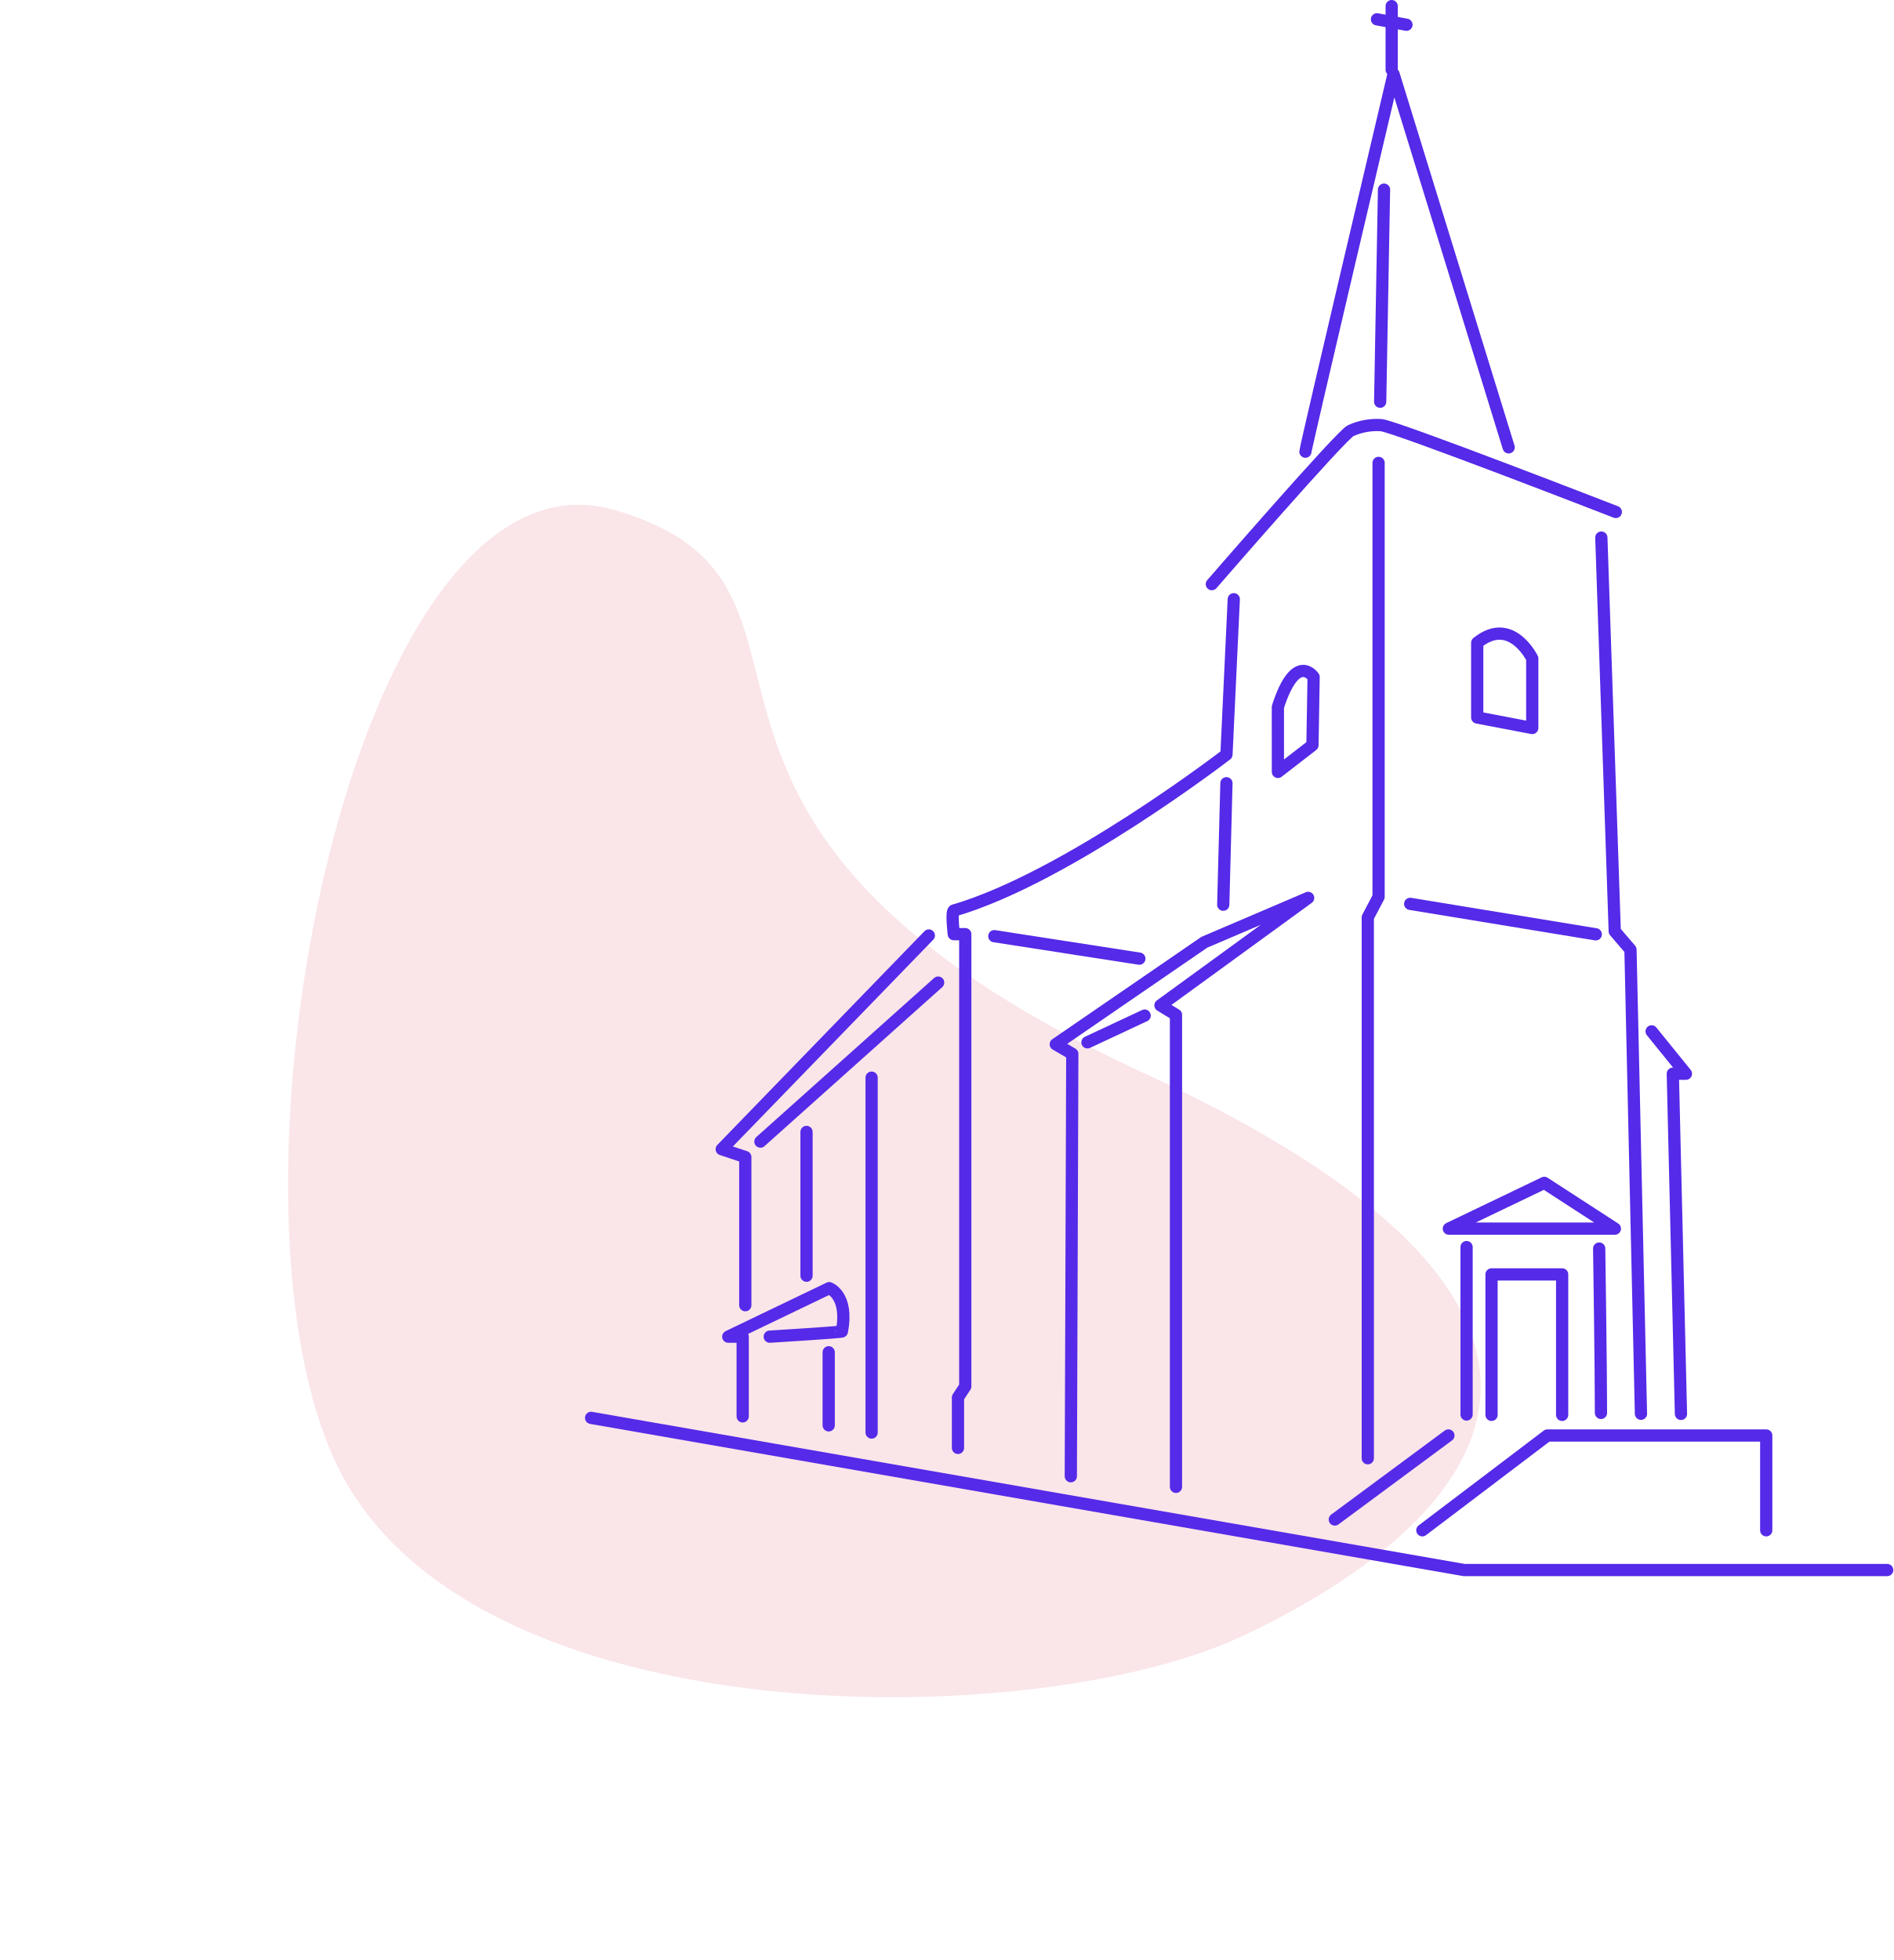
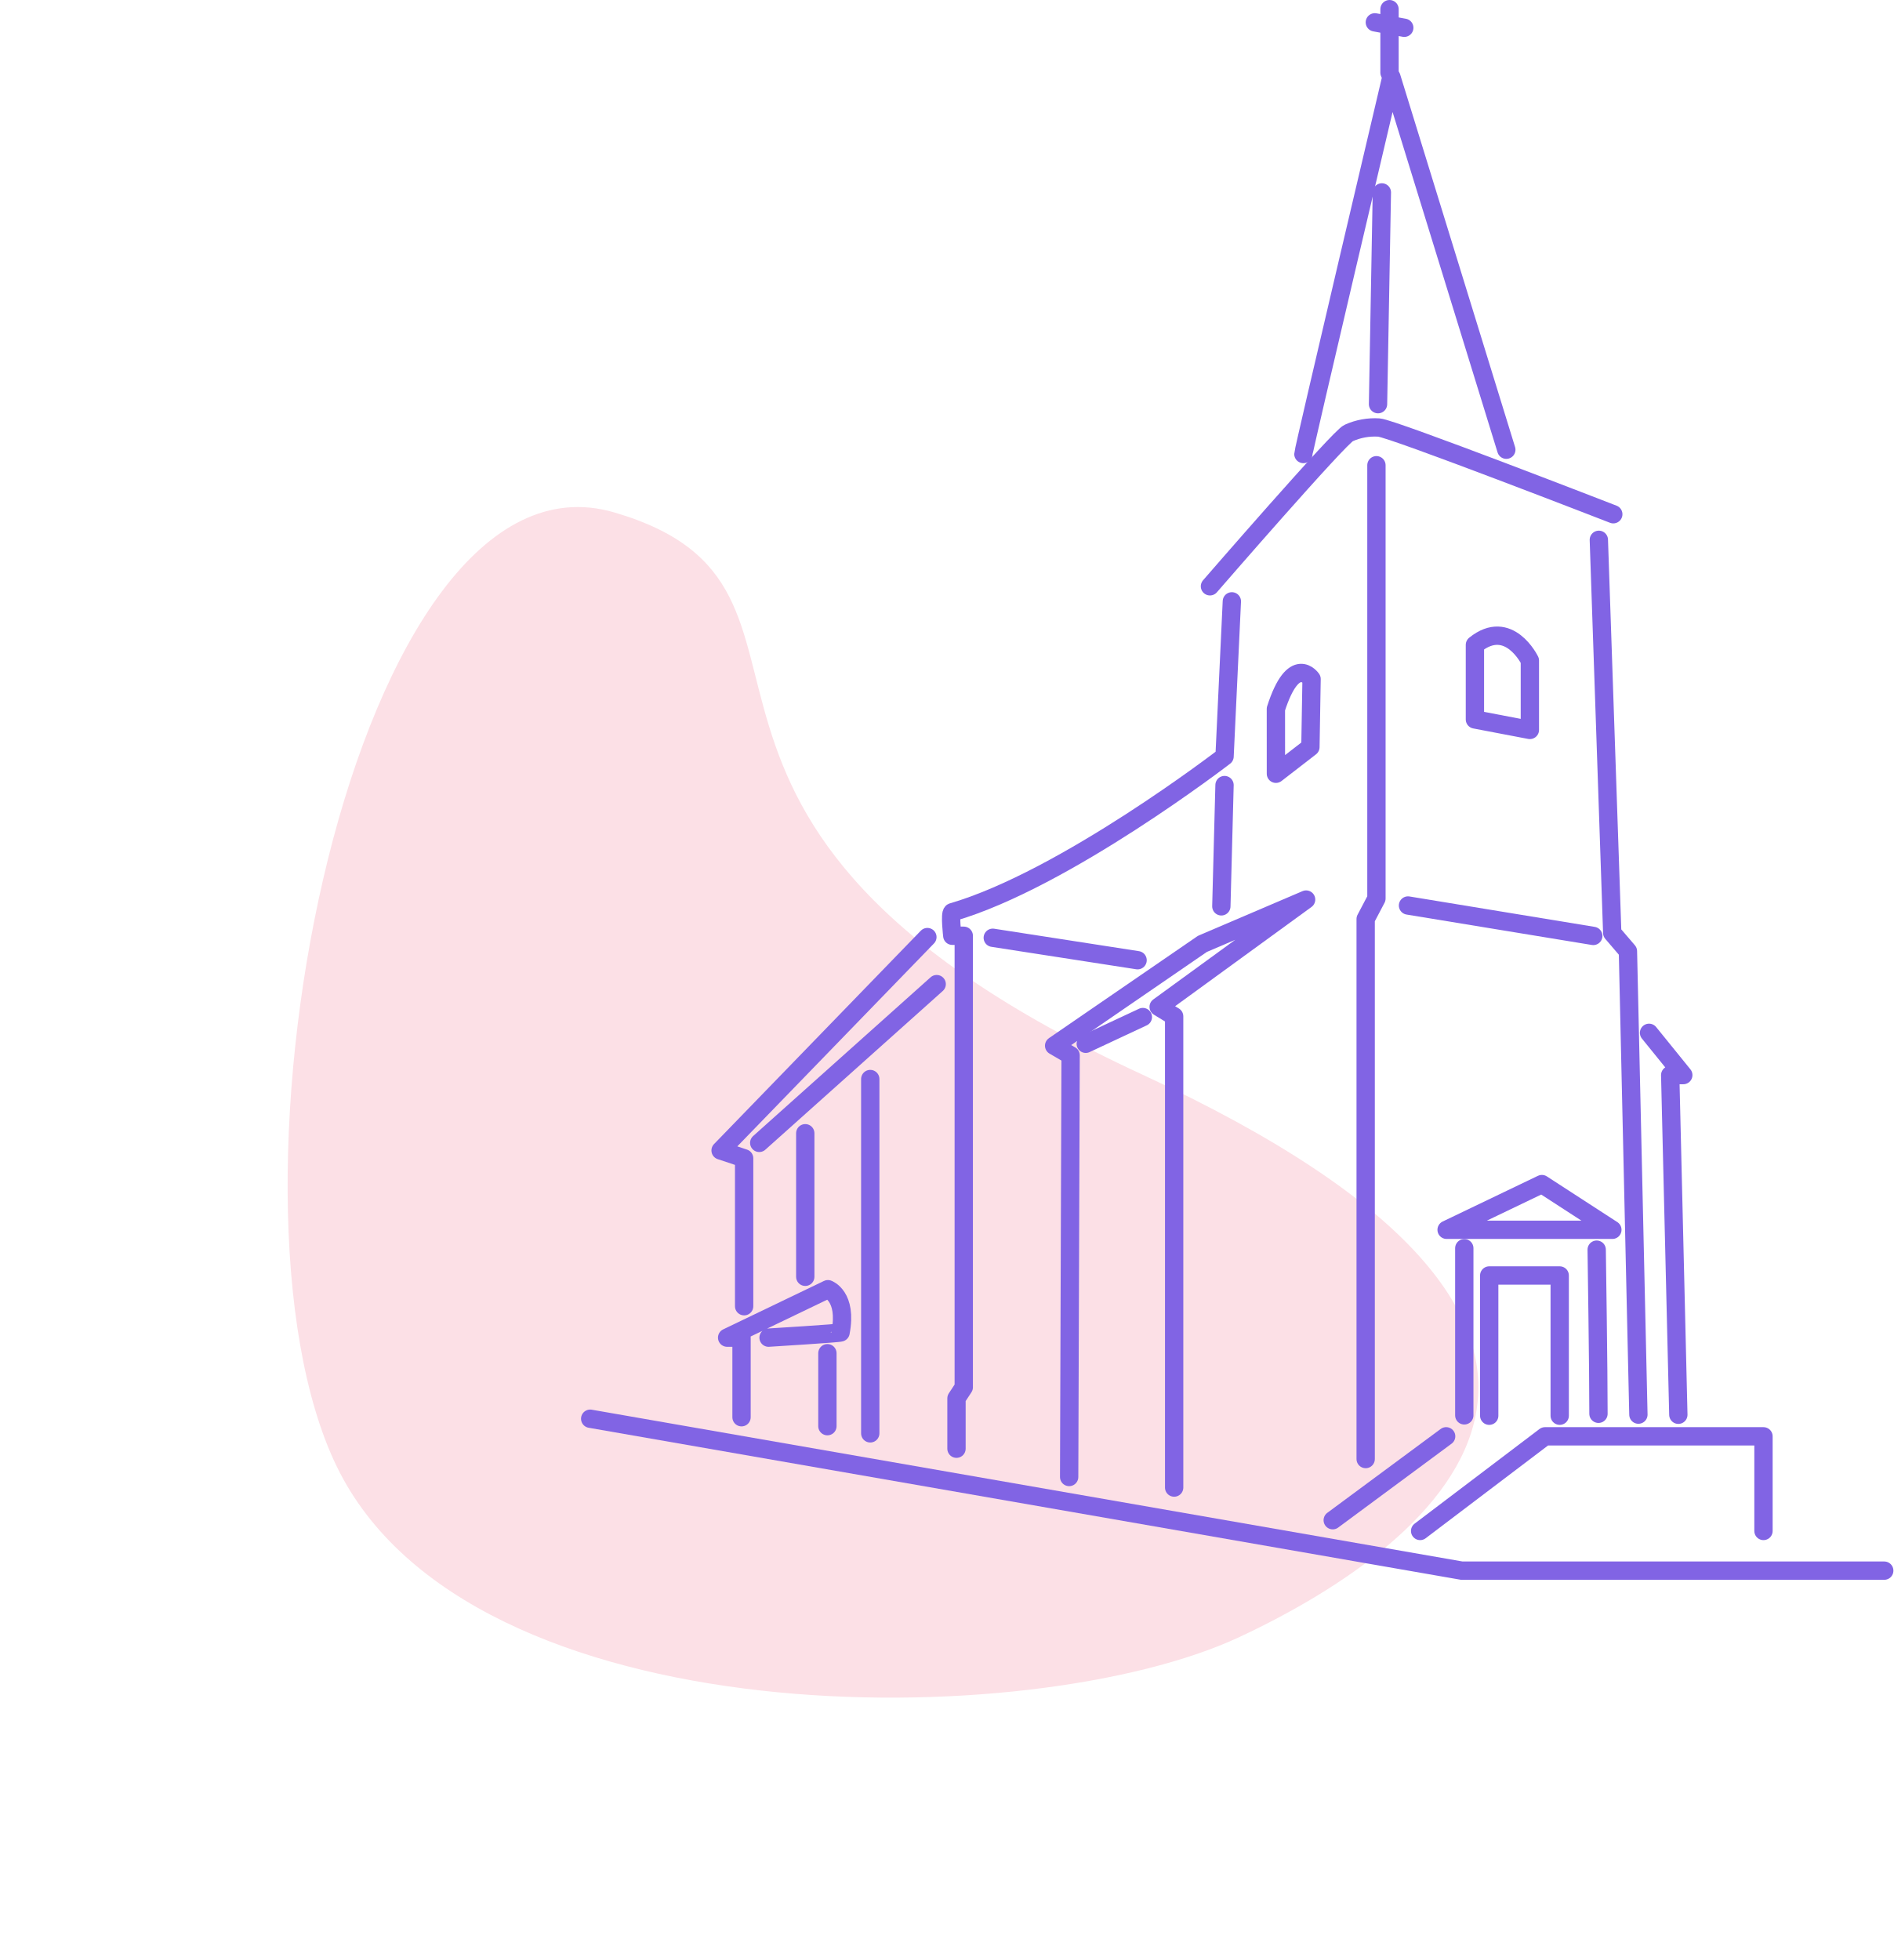
- <svg xmlns="http://www.w3.org/2000/svg" width="185.777" height="192.307" viewBox="0 0 185.777 192.307">
-   <g id="Group_56" data-name="Group 56" transform="translate(-1046.323 -4128.667)">
-     <path id="Path_197" data-name="Path 197" d="M75.656,17.752c46.29-37.773,54.228-6.917,53.875,15.607s-24.121,72.423-53.876,72.423S-14.7,59.971,3.268,40.209,29.365,55.525,75.656,17.752Z" transform="matrix(0.438, 0.899, -0.899, 0.438, 1141.399, 4158.17)" fill="#fae5e9" />
+ <svg xmlns="http://www.w3.org/2000/svg" width="186.078" height="192.607" viewBox="0 0 186.078 192.607">
+   <g id="Group_55" data-name="Group 55" transform="translate(-1046.323 -4128.366)">
+     <path id="Path_197" data-name="Path 197" d="M75.656,17.752c46.29-37.773,54.228-6.917,53.875,15.607s-24.121,72.423-53.876,72.423S-14.7,59.971,3.268,40.209,29.365,55.525,75.656,17.752Z" transform="matrix(0.438, 0.899, -0.899, 0.438, 1141.399, 4158.17)" fill="#fce0e6" />
    <g id="janov" transform="translate(1104.324 4129.267)">
-       <path id="Path_153" data-name="Path 153" d="M-12495,9874.491s12.775-14.736,13.633-15.063a6.239,6.239,0,0,1,2.974-.539c1.322.084,23.031,8.521,23.031,8.521" transform="translate(12555.909 -9817.777)" fill="none" stroke="#552ae8" stroke-linecap="round" stroke-linejoin="round" stroke-width="1.2" />
-       <path id="Path_154" data-name="Path 154" d="M-12619.7,10053.868c0-.386,8.648-37.042,8.648-37.042l11.295,36.619" transform="translate(12689.791 -10010.153)" fill="none" stroke="#552ae8" stroke-linecap="round" stroke-linejoin="round" stroke-width="1.2" />
-       <path id="Path_155" data-name="Path 155" d="M-12417.82,10331.413l1.316,38.629,1.543,1.8,1.029,45.537" transform="translate(12516.947 -10279.267)" fill="none" stroke="#552ae8" stroke-linecap="round" stroke-linejoin="round" stroke-width="1.2" />
-       <path id="Path_156" data-name="Path 156" d="M-12380.675,10666.576l3.365,4.154h-1.286l.8,33.378" transform="translate(12484.736 -10565.982)" fill="none" stroke="#552ae8" stroke-linecap="round" stroke-linejoin="round" stroke-width="1.2" />
-       <path id="Path_157" data-name="Path 157" d="M-12830.6,10373.242l-.717,15.239s-15.693,12.093-26.757,15.309c-.257.129,0,2.314,0,2.314h1.127v44.37l-.715,1.088v4.948" transform="translate(12893.661 -10315.049)" fill="none" stroke="#552ae8" stroke-linecap="round" stroke-linejoin="round" stroke-width="1.2" />
-       <path id="Path_158" data-name="Path 158" d="M-13009.048,10853.448v-7.821h-1.415l9.905-4.76s1.928.673,1.243,4.249c0,.077-7.077.511-7.077.511" transform="translate(13023.922 -10715.079)" fill="none" stroke="#552ae8" stroke-linecap="round" stroke-linejoin="round" stroke-width="1.2" />
-       <path id="Path_159" data-name="Path 159" d="M-13012.6,10637.758v-14.536l-2.314-.771,20.323-20.968" transform="translate(13027.73 -10510.298)" fill="none" stroke="#552ae8" stroke-linecap="round" stroke-linejoin="round" stroke-width="1.2" />
-       <path id="Path_160" data-name="Path 160" d="M-12786.668,10632.726l.144-41.438-1.62-.945,14.572-10.006,10.192-4.354-14.492,10.544,1.523.931v46.307" transform="translate(12833.739 -10488.484)" fill="none" stroke="#552ae8" stroke-linecap="round" stroke-linejoin="round" stroke-width="1.2" />
-       <path id="Path_162" data-name="Path 162" d="M-12566.133,9970.655v6.241" transform="translate(12644.688 -9970.655)" fill="none" stroke="#552ae8" stroke-linecap="round" stroke-width="1.2" />
-       <path id="Path_163" data-name="Path 163" d="M-12579.3,9978.554l2.892.533" transform="translate(12656.413 -9977.259)" fill="none" stroke="#552ae8" stroke-linecap="round" stroke-width="1.2" />
-       <path id="Path_164" data-name="Path 164" d="M-12557.27,10278.707v42.578l-1.058,2.012v53.07" transform="translate(12634.54 -10233.89)" fill="none" stroke="#552ae8" stroke-linecap="round" stroke-linejoin="round" stroke-width="1.2" />
-       <path id="Path_166" data-name="Path 166" d="M-12520.312,10772.891l9.363-4.492,6.927,4.492Z" transform="translate(12604.479 -10652.941)" fill="none" stroke="#552ae8" stroke-linecap="round" stroke-linejoin="round" stroke-width="1.2" />
-       <path id="Path_167" data-name="Path 167" d="M-12509.281,10812.99v16.426" transform="translate(12595.186 -10691.231)" fill="none" stroke="#552ae8" stroke-linecap="round" stroke-width="1.2" />
-       <path id="Path_168" data-name="Path 168" d="M-12509.283,10812.99s.182,12.146.176,16.128" transform="translate(12608.198 -10691.088)" fill="none" stroke="#552ae8" stroke-linecap="round" stroke-width="1.2" />
-       <path id="Path_169" data-name="Path 169" d="M-12492.336,10845.316v-13.781h6.928v13.781" transform="translate(12580.689 -10707.096)" fill="none" stroke="#552ae8" stroke-linecap="round" stroke-linejoin="round" stroke-width="1.2" />
-       <path id="Path_170" data-name="Path 170" d="M-12829.862,10601.947l14.232,2.206" transform="translate(12869.427 -10510.694)" fill="none" stroke="#552ae8" stroke-linecap="round" stroke-width="1.2" />
-       <path id="Path_171" data-name="Path 171" d="M-12764.654,10662.479l5.612-2.625" transform="translate(12813.356 -10560.81)" fill="none" stroke="#552ae8" stroke-linecap="round" stroke-width="1.2" />
-       <path id="Path_172" data-name="Path 172" d="M-12988.635,10649.037l17.439-15.6" transform="translate(13005.249 -10537.629)" fill="none" stroke="#552ae8" stroke-linecap="round" stroke-width="1.2" />
-       <path id="Path_173" data-name="Path 173" d="M-12957.338,10726.959v14.106" transform="translate(12978.476 -10616.497)" fill="none" stroke="#552ae8" stroke-linecap="round" stroke-width="1.2" />
-       <path id="Path_174" data-name="Path 174" d="M-12913.161,10697.99v34.818" transform="translate(12940.686 -10592.855)" fill="none" stroke="#552ae8" stroke-linecap="round" stroke-width="1.2" />
-       <path id="Path_175" data-name="Path 175" d="M-12674.158,10498.146l-.313,11.917" transform="translate(12736.499 -10421.898)" fill="none" stroke="#552ae8" stroke-linecap="round" stroke-width="1.2" />
-       <path id="Path_176" data-name="Path 176" d="M-12568.564,10095.232l-.377,20.809" transform="translate(12646.367 -10077.225)" fill="none" stroke="#552ae8" stroke-linecap="round" stroke-width="1.2" />
-       <path id="Path_177" data-name="Path 177" d="M-12505.569,10948.169v-9.3h-21.472l-12.271,9.3" transform="translate(12620.876 -10798.624)" fill="none" stroke="#552ae8" stroke-linecap="round" stroke-linejoin="round" stroke-width="1.2" />
-       <path id="Path_178" data-name="Path 178" d="M-12591.592,10938.867l-11.146,8.245" transform="translate(12675.713 -10798.624)" fill="none" stroke="#552ae8" stroke-linecap="round" stroke-width="1.2" />
-       <path id="Path_179" data-name="Path 179" d="M-12549.558,10580.013l18.208,2.989" transform="translate(12629.931 -10491.931)" fill="none" stroke="#552ae8" stroke-linecap="round" stroke-width="1.2" />
-       <path id="Path_180" data-name="Path 180" d="M-12502.064,10404.822l5.4,1.031v-6.818s-2.057-4.245-5.4-1.543Z" transform="translate(12589.013 -10335.024)" fill="none" stroke="#552ae8" stroke-linecap="round" stroke-linejoin="round" stroke-width="1.2" />
-       <path id="Path_181" data-name="Path 181" d="M.111,9.945,3.455,7.266V.578S1.672-1.953,0,3.578C0,3.707.111,9.945.111,9.945Z" transform="matrix(1, 0.017, -0.017, 1, 67.45, 65.189)" fill="none" stroke="#552ae8" stroke-linecap="round" stroke-linejoin="round" stroke-width="1.2" />
-       <path id="Path_182" data-name="Path 182" d="M-13097.572,10927.918l85.655,14.929h41.521" transform="translate(13097.572 -10789.402)" fill="none" stroke="#552ae8" stroke-linecap="round" stroke-width="1.2" />
-       <path id="Path_183" data-name="Path 183" d="M-12940.175,10881.331v7.169" transform="translate(12963.488 -10749.253)" fill="none" stroke="#552ae8" stroke-linecap="round" stroke-width="1.2" />
+       <path id="Path_153" data-name="Path 153" d="M-12495,9874.491s12.775-14.736,13.633-15.063a6.239,6.239,0,0,1,2.974-.539c1.322.084,23.031,8.521,23.031,8.521" transform="translate(12555.909 -9817.777)" fill="none" stroke="#8164e4" stroke-linecap="round" stroke-linejoin="round" stroke-width="1.8" />
+       <path id="Path_154" data-name="Path 154" d="M-12619.7,10053.868c0-.386,8.648-37.042,8.648-37.042l11.295,36.619" transform="translate(12689.791 -10010.153)" fill="none" stroke="#8164e4" stroke-linecap="round" stroke-linejoin="round" stroke-width="1.8" />
+       <path id="Path_155" data-name="Path 155" d="M-12417.82,10331.413l1.316,38.629,1.543,1.8,1.029,45.537" transform="translate(12516.947 -10279.267)" fill="none" stroke="#8164e4" stroke-linecap="round" stroke-linejoin="round" stroke-width="1.8" />
+       <path id="Path_156" data-name="Path 156" d="M-12380.675,10666.576l3.365,4.154h-1.286l.8,33.378" transform="translate(12484.736 -10565.982)" fill="none" stroke="#8164e4" stroke-linecap="round" stroke-linejoin="round" stroke-width="1.8" />
+       <path id="Path_157" data-name="Path 157" d="M-12830.6,10373.242l-.717,15.239s-15.693,12.093-26.757,15.309c-.257.129,0,2.314,0,2.314h1.127v44.37l-.715,1.088v4.948" transform="translate(12893.661 -10315.049)" fill="none" stroke="#8164e4" stroke-linecap="round" stroke-linejoin="round" stroke-width="1.8" />
+       <path id="Path_158" data-name="Path 158" d="M-13009.048,10853.448v-7.821h-1.415l9.905-4.76s1.928.673,1.243,4.249c0,.077-7.077.511-7.077.511" transform="translate(13023.922 -10715.079)" fill="none" stroke="#8164e4" stroke-linecap="round" stroke-linejoin="round" stroke-width="1.8" />
+       <path id="Path_159" data-name="Path 159" d="M-13012.6,10637.758v-14.536l-2.314-.771,20.323-20.968" transform="translate(13027.73 -10510.298)" fill="none" stroke="#8164e4" stroke-linecap="round" stroke-linejoin="round" stroke-width="1.8" />
+       <path id="Path_160" data-name="Path 160" d="M-12786.668,10632.726l.144-41.438-1.62-.945,14.572-10.006,10.192-4.354-14.492,10.544,1.523.931v46.307" transform="translate(12833.739 -10488.484)" fill="none" stroke="#8164e4" stroke-linecap="round" stroke-linejoin="round" stroke-width="1.8" />
+       <path id="Path_162" data-name="Path 162" d="M-12566.133,9970.655v6.241" transform="translate(12644.688 -9970.655)" fill="none" stroke="#8164e4" stroke-linecap="round" stroke-width="1.8" />
+       <path id="Path_163" data-name="Path 163" d="M-12579.3,9978.554l2.892.533" transform="translate(12656.413 -9977.259)" fill="none" stroke="#8164e4" stroke-linecap="round" stroke-width="1.8" />
+       <path id="Path_164" data-name="Path 164" d="M-12557.27,10278.707v42.578l-1.058,2.012v53.07" transform="translate(12634.54 -10233.89)" fill="none" stroke="#8164e4" stroke-linecap="round" stroke-linejoin="round" stroke-width="1.8" />
+       <path id="Path_166" data-name="Path 166" d="M-12520.312,10772.891l9.363-4.492,6.927,4.492Z" transform="translate(12604.479 -10652.941)" fill="none" stroke="#8164e4" stroke-linecap="round" stroke-linejoin="round" stroke-width="1.8" />
+       <path id="Path_167" data-name="Path 167" d="M-12509.281,10812.99v16.426" transform="translate(12595.186 -10691.231)" fill="none" stroke="#8164e4" stroke-linecap="round" stroke-width="1.8" />
+       <path id="Path_168" data-name="Path 168" d="M-12509.283,10812.99s.182,12.146.176,16.128" transform="translate(12608.198 -10691.088)" fill="none" stroke="#8164e4" stroke-linecap="round" stroke-width="1.8" />
+       <path id="Path_169" data-name="Path 169" d="M-12492.336,10845.316v-13.781h6.928v13.781" transform="translate(12580.689 -10707.096)" fill="none" stroke="#8164e4" stroke-linecap="round" stroke-linejoin="round" stroke-width="1.8" />
+       <path id="Path_170" data-name="Path 170" d="M-12829.862,10601.947l14.232,2.206" transform="translate(12869.427 -10510.694)" fill="none" stroke="#8164e4" stroke-linecap="round" stroke-width="1.8" />
+       <path id="Path_171" data-name="Path 171" d="M-12764.654,10662.479l5.612-2.625" transform="translate(12813.356 -10560.81)" fill="none" stroke="#8164e4" stroke-linecap="round" stroke-width="1.8" />
+       <path id="Path_172" data-name="Path 172" d="M-12988.635,10649.037l17.439-15.6" transform="translate(13005.249 -10537.629)" fill="none" stroke="#8164e4" stroke-linecap="round" stroke-width="1.8" />
+       <path id="Path_173" data-name="Path 173" d="M-12957.338,10726.959v14.106" transform="translate(12978.476 -10616.497)" fill="none" stroke="#8164e4" stroke-linecap="round" stroke-width="1.8" />
+       <path id="Path_174" data-name="Path 174" d="M-12913.161,10697.99v34.818" transform="translate(12940.686 -10592.855)" fill="none" stroke="#8164e4" stroke-linecap="round" stroke-width="1.8" />
+       <path id="Path_175" data-name="Path 175" d="M-12674.158,10498.146l-.313,11.917" transform="translate(12736.499 -10421.898)" fill="none" stroke="#8164e4" stroke-linecap="round" stroke-width="1.8" />
+       <path id="Path_176" data-name="Path 176" d="M-12568.564,10095.232l-.377,20.809" transform="translate(12646.367 -10077.225)" fill="none" stroke="#8164e4" stroke-linecap="round" stroke-width="1.8" />
+       <path id="Path_177" data-name="Path 177" d="M-12505.569,10948.169v-9.3h-21.472l-12.271,9.3" transform="translate(12620.876 -10798.624)" fill="none" stroke="#8164e4" stroke-linecap="round" stroke-linejoin="round" stroke-width="1.8" />
+       <path id="Path_178" data-name="Path 178" d="M-12591.592,10938.867l-11.146,8.245" transform="translate(12675.713 -10798.624)" fill="none" stroke="#8164e4" stroke-linecap="round" stroke-width="1.8" />
+       <path id="Path_179" data-name="Path 179" d="M-12549.558,10580.013l18.208,2.989" transform="translate(12629.931 -10491.931)" fill="none" stroke="#8164e4" stroke-linecap="round" stroke-width="1.8" />
+       <path id="Path_180" data-name="Path 180" d="M-12502.064,10404.822l5.4,1.031v-6.818s-2.057-4.245-5.4-1.543Z" transform="translate(12589.013 -10335.024)" fill="none" stroke="#8164e4" stroke-linecap="round" stroke-linejoin="round" stroke-width="1.8" />
+       <path id="Path_181" data-name="Path 181" d="M.111,9.945,3.455,7.266V.578S1.672-1.953,0,3.578C0,3.707.111,9.945.111,9.945Z" transform="matrix(1, 0.017, -0.017, 1, 67.45, 65.189)" fill="none" stroke="#8164e4" stroke-linecap="round" stroke-linejoin="round" stroke-width="1.8" />
+       <path id="Path_182" data-name="Path 182" d="M-13097.572,10927.918l85.655,14.929h41.521" transform="translate(13097.572 -10789.402)" fill="none" stroke="#8164e4" stroke-linecap="round" stroke-width="1.8" />
+       <path id="Path_183" data-name="Path 183" d="M-12940.175,10881.331v7.169" transform="translate(12963.488 -10749.253)" fill="none" stroke="#8164e4" stroke-linecap="round" stroke-width="1.8" />
    </g>
  </g>
</svg>
